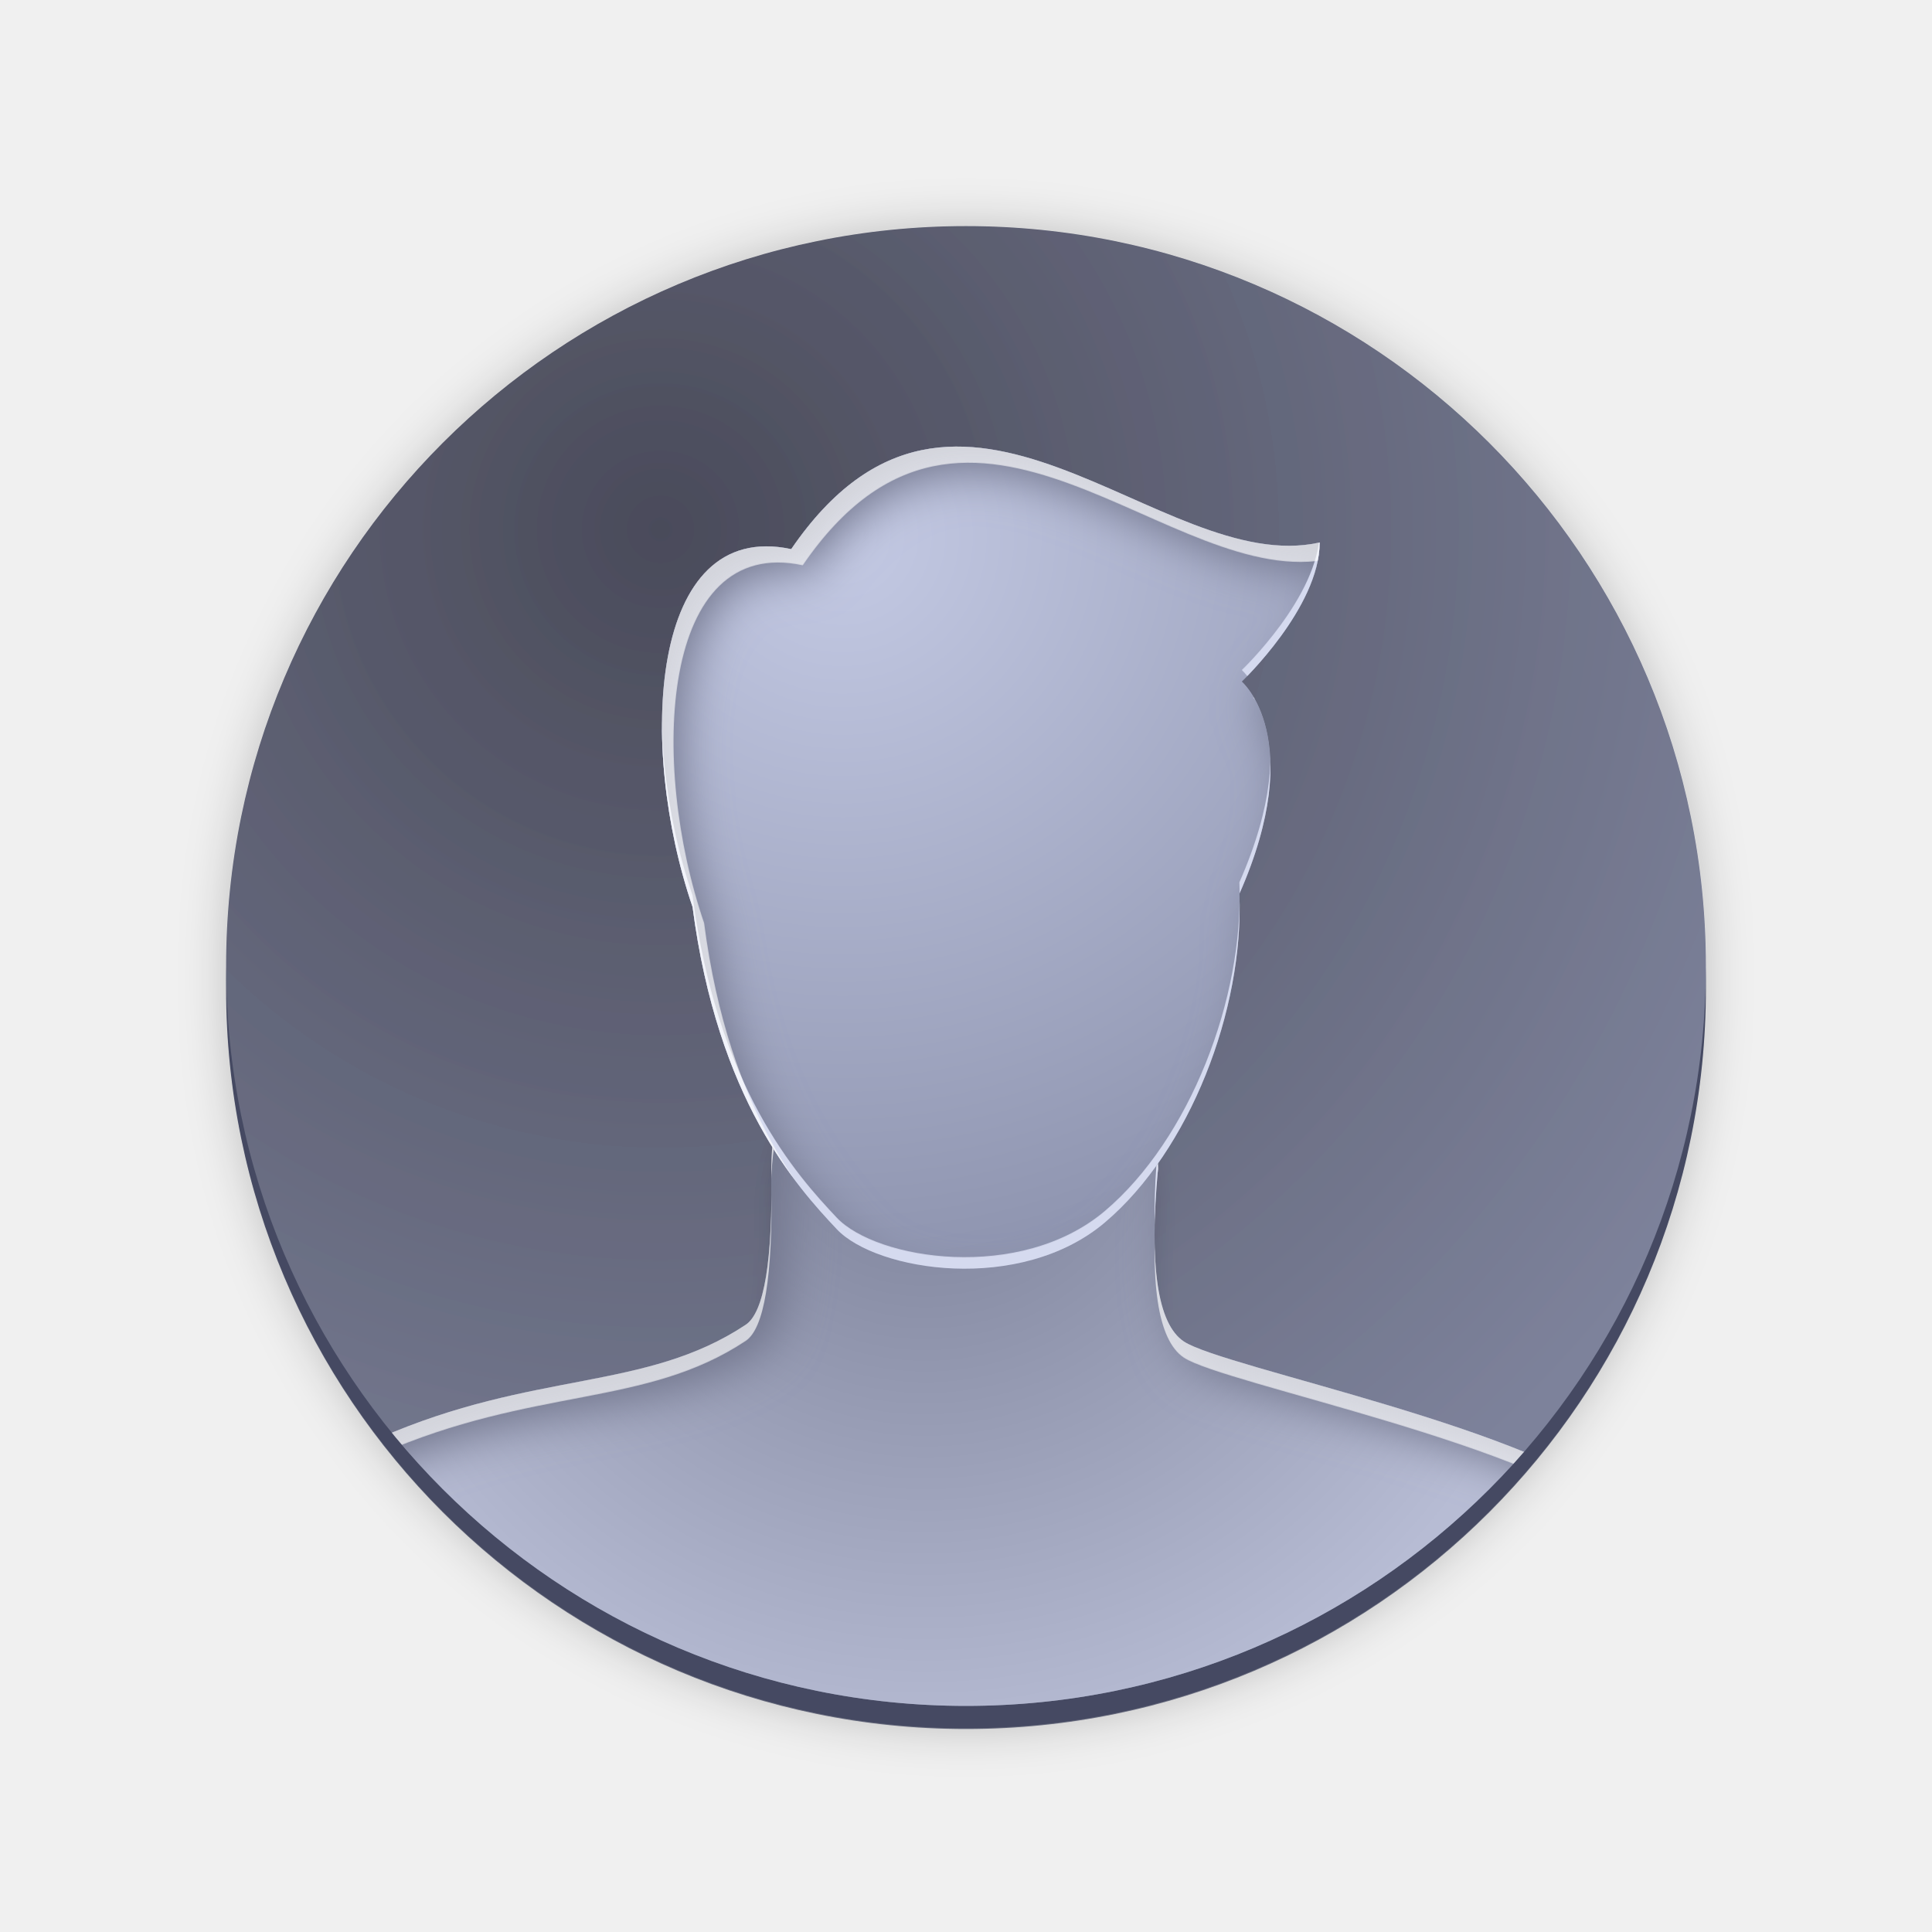
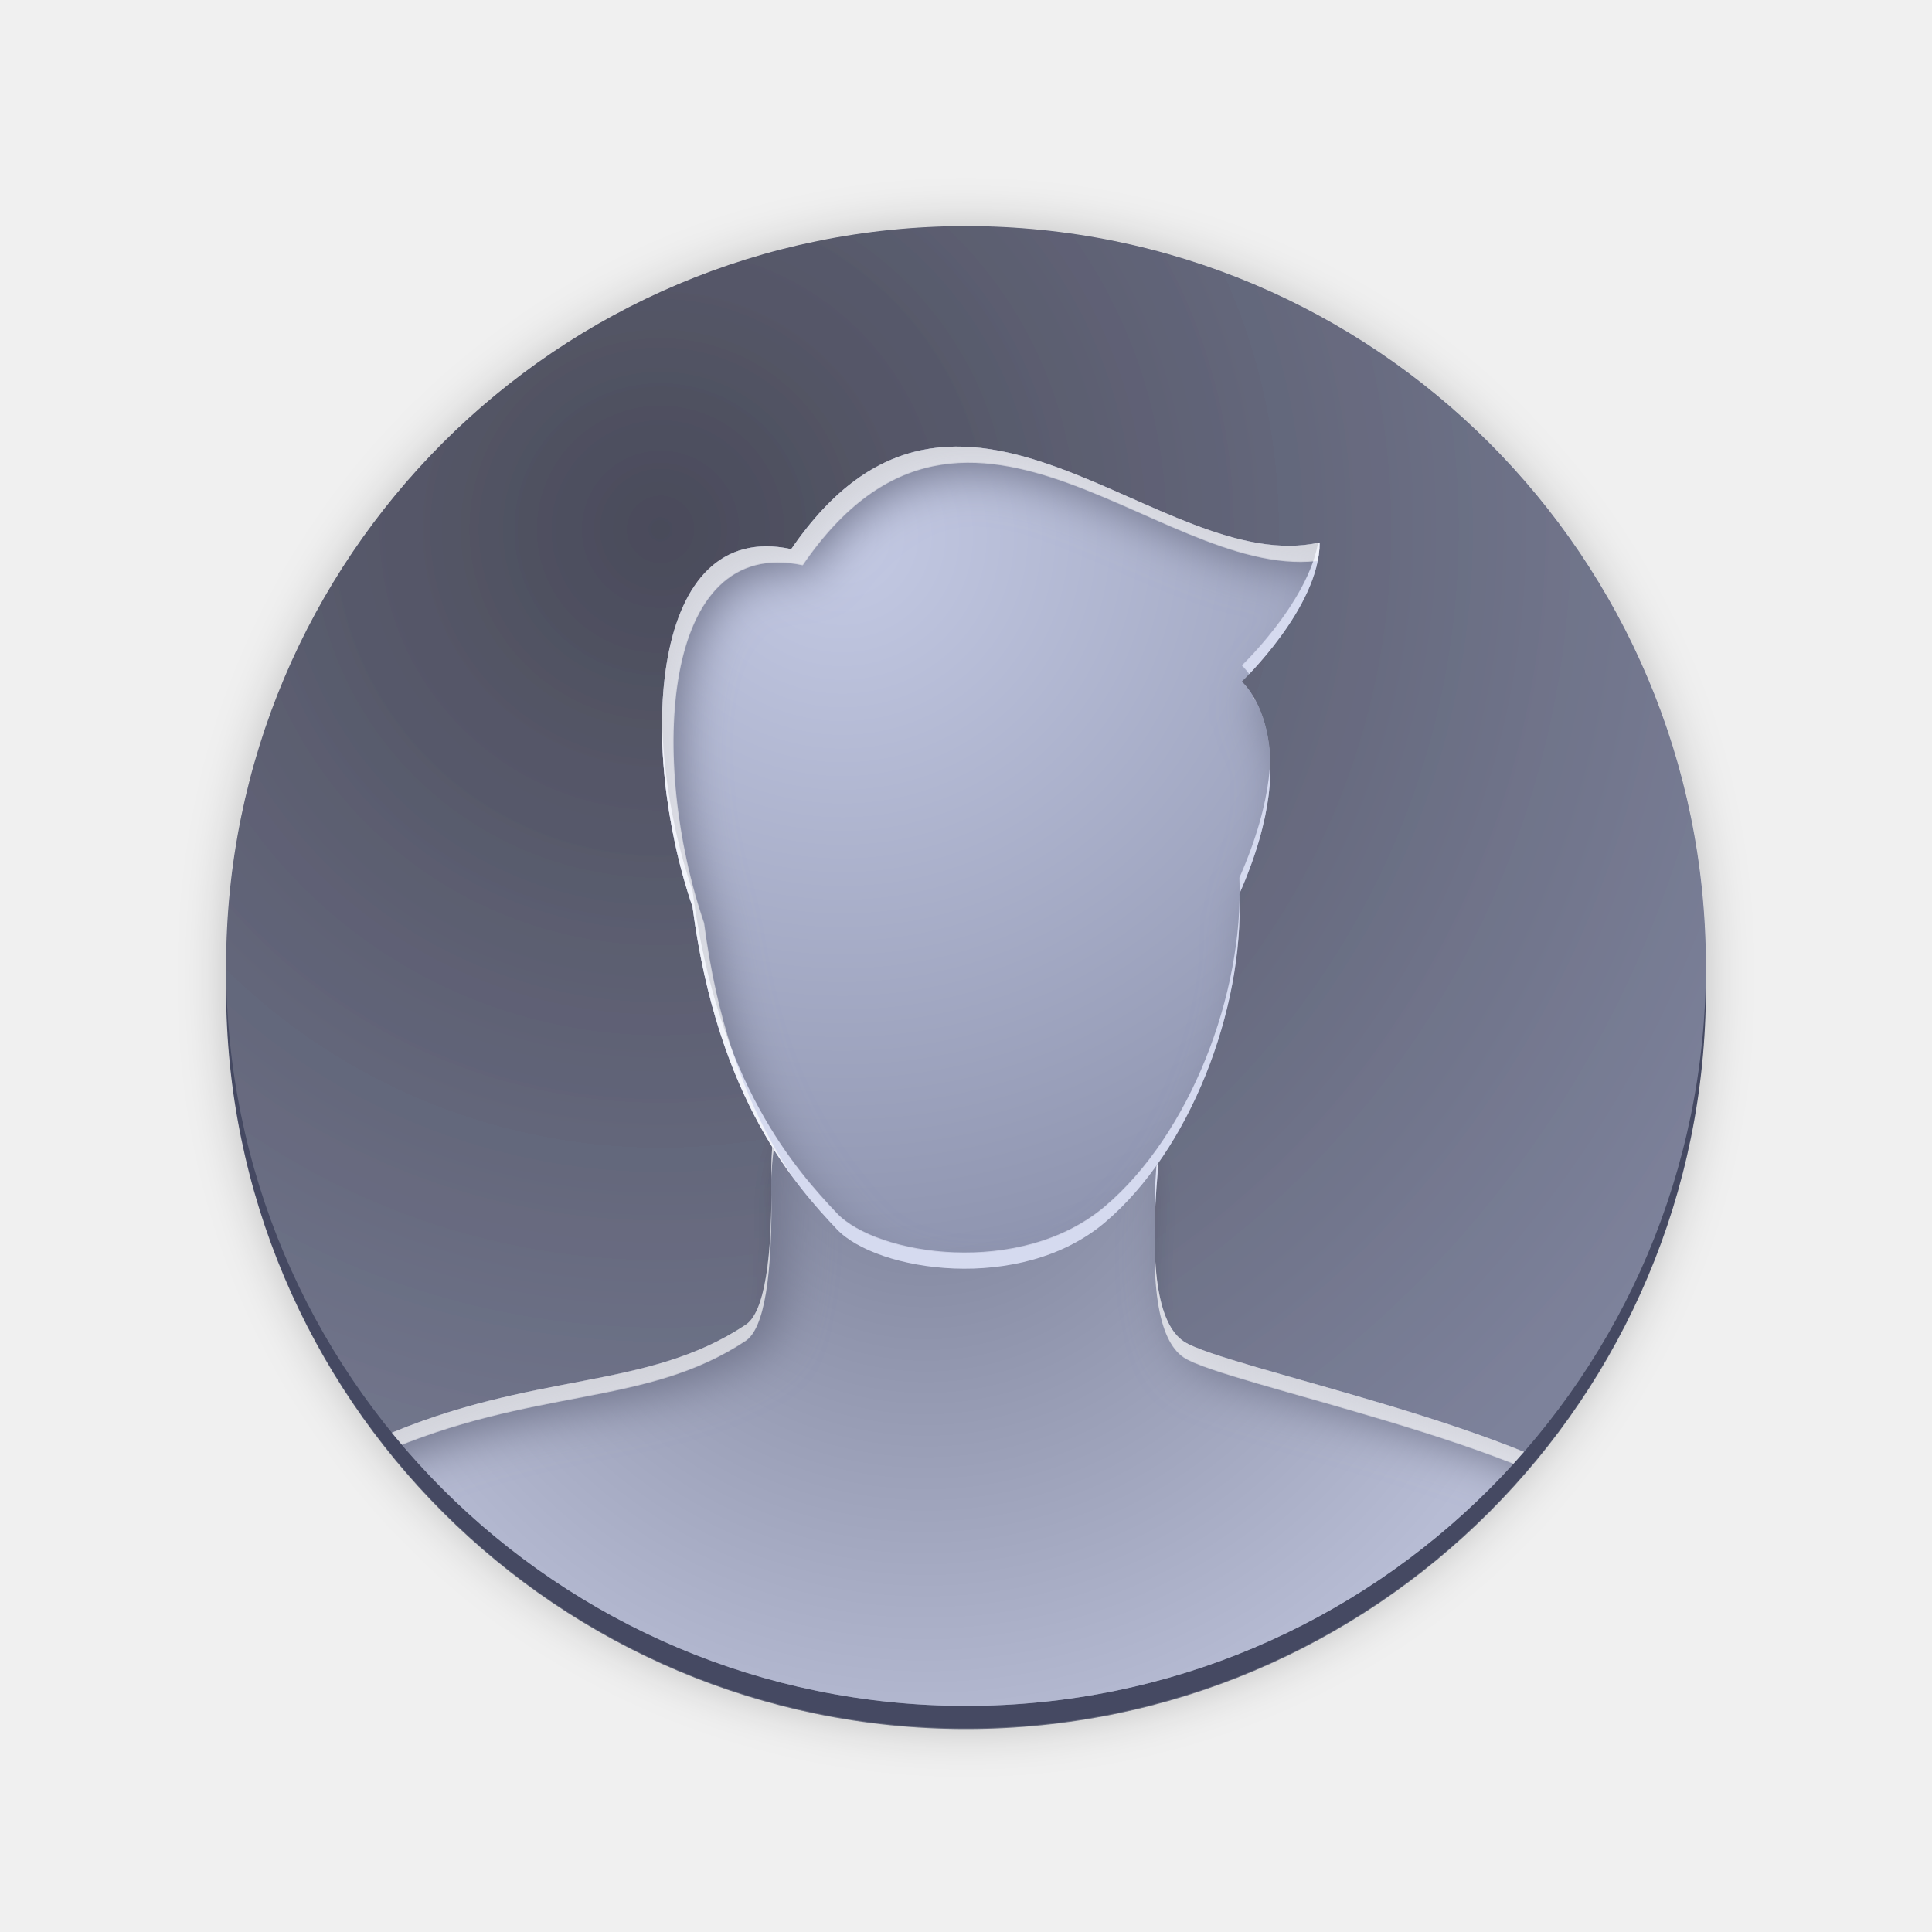
<svg xmlns="http://www.w3.org/2000/svg" xmlns:xlink="http://www.w3.org/1999/xlink" width="84px" height="84px" viewBox="0 0 84 84" version="1.1">
  <defs>
    <filter x="-6.2%" y="-6.2%" width="112.3%" height="112.8%" filterUnits="objectBoundingBox" id="filter-1">
      <feOffset dx="0" dy="0" in="SourceAlpha" result="shadowOffsetOuter1" />
      <feGaussianBlur stdDeviation="1" in="shadowOffsetOuter1" result="shadowBlurOuter1" />
      <feColorMatrix values="0 0 0 0 0   0 0 0 0 0   0 0 0 0 0  0 0 0 0.2 0" type="matrix" in="shadowBlurOuter1" result="shadowMatrixOuter1" />
      <feMerge>
        <feMergeNode in="shadowMatrixOuter1" />
        <feMergeNode in="SourceGraphic" />
      </feMerge>
    </filter>
    <radialGradient cx="29.493%" cy="20.686%" fx="29.493%" fy="20.686%" r="83.018%" id="radialGradient-2">
      <stop stop-color="#4A4B5A" offset="0%" />
      <stop stop-color="#7D829B" offset="100%" />
    </radialGradient>
    <circle id="path-3" cx="32.17" cy="32.17" r="32.17" />
    <filter x="-0.8%" y="-0.8%" width="101.6%" height="103.1%" filterUnits="objectBoundingBox" id="filter-5">
      <feOffset dx="0" dy="1" in="SourceAlpha" result="shadowOffsetOuter1" />
      <feColorMatrix values="0 0 0 0 0.271   0 0 0 0 0.291   0 0 0 0 0.383  0 0 0 1 0" type="matrix" in="shadowOffsetOuter1" />
    </filter>
    <radialGradient cx="47.535%" cy="10.075%" fx="47.535%" fy="10.075%" r="66.85%" gradientTransform="translate(0.47535,0.100748),scale(0.631579,1),rotate(90),translate(-0.47535,-0.100748)" id="radialGradient-6">
      <stop stop-color="#797E96" offset="0%" />
      <stop stop-color="#B7BCD4" offset="100%" />
    </radialGradient>
    <path d="M43.491,38.907 C42.354,38.146 41.98,35.647 42.368,31.41 C42.368,26.555 39.565,24.128 33.957,24.128 C28.35,24.128 25.551,26.555 25.559,31.41 C25.62,35.39 25.247,37.648 24.442,38.182 C20.073,41.081 15.255,40.158 8.527,43.101 C-0.461,47.032 0.004,65.676 0.004,65.676 C0.004,65.676 0.497,67.021 1.69,67.021 L65.87,67.021 C67.28,67.021 67.915,65.676 67.915,65.676 C67.915,56.716 66.121,49.603 62.622,46.176 C59.122,42.75 45.195,40.049 43.491,38.907 Z" id="path-7" />
    <filter x="-3.7%" y="-3.5%" width="107.4%" height="114.0%" filterUnits="objectBoundingBox" id="filter-8">
      <feOffset dx="0" dy="2" in="SourceAlpha" result="shadowOffsetOuter1" />
      <feGaussianBlur stdDeviation="0.5" in="shadowOffsetOuter1" result="shadowBlurOuter1" />
      <feComposite in="shadowBlurOuter1" in2="SourceAlpha" operator="out" result="shadowBlurOuter1" />
      <feColorMatrix values="0 0 0 0 0   0 0 0 0 0   0 0 0 0 0  0 0 0 0.107 0" type="matrix" in="shadowBlurOuter1" />
    </filter>
    <filter x="-3.7%" y="-3.5%" width="107.4%" height="114.0%" filterUnits="objectBoundingBox" id="filter-9">
      <feGaussianBlur stdDeviation="1" in="SourceAlpha" result="shadowBlurInner1" />
      <feOffset dx="0.7" dy="1" in="shadowBlurInner1" result="shadowOffsetInner1" />
      <feComposite in="shadowOffsetInner1" in2="SourceAlpha" operator="arithmetic" k2="-1" k3="1" result="shadowInnerInner1" />
      <feColorMatrix values="0 0 0 0 0.443   0 0 0 0 0.459   0 0 0 0 0.549  0 0 0 1 0" type="matrix" in="shadowInnerInner1" result="shadowMatrixInner1" />
      <feOffset dx="0" dy="-1" in="SourceAlpha" result="shadowOffsetInner2" />
      <feComposite in="shadowOffsetInner2" in2="SourceAlpha" operator="arithmetic" k2="-1" k3="1" result="shadowInnerInner2" />
      <feColorMatrix values="0 0 0 0 0.864   0 0 0 0 0.879   0 0 0 0 0.949  0 0 0 1 0" type="matrix" in="shadowInnerInner2" result="shadowMatrixInner2" />
      <feOffset dx="0" dy="0.7" in="SourceAlpha" result="shadowOffsetInner3" />
      <feComposite in="shadowOffsetInner3" in2="SourceAlpha" operator="arithmetic" k2="-1" k3="1" result="shadowInnerInner3" />
      <feColorMatrix values="0 0 0 0 1   0 0 0 0 1   0 0 0 0 1  0 0 0 0.675 0" type="matrix" in="shadowInnerInner3" result="shadowMatrixInner3" />
      <feMerge>
        <feMergeNode in="shadowMatrixInner1" />
        <feMergeNode in="shadowMatrixInner2" />
        <feMergeNode in="shadowMatrixInner3" />
      </feMerge>
    </filter>
    <radialGradient cx="27.705%" cy="10.68%" fx="27.705%" fy="10.68%" r="110.817%" gradientTransform="translate(0.277049,0.106803),scale(1,0.8),rotate(56.4456),translate(-0.277049,-0.106803)" id="radialGradient-10">
      <stop stop-color="#C4CAE4" offset="0%" />
      <stop stop-color="#8F95B0" offset="100%" />
    </radialGradient>
    <path d="M40.067,33.729 C43.747,30.607 46.109,24.499 45.908,19.445 C48.887,12.682 46.013,10.217 46.013,10.217 C46.013,10.217 49.398,6.993 49.398,4.169 C42.45,5.729 33.691,-6.16 26.422,4.458 C20.225,3.131 19.748,13.061 22.132,20.013 C23.222,28.394 26.673,32.19 28.401,34.025 C30.13,35.859 36.387,36.851 40.067,33.729 Z" id="path-11" />
    <filter x="-5.2%" y="-4.2%" width="110.5%" height="108.4%" filterUnits="objectBoundingBox" id="filter-12">
      <feGaussianBlur stdDeviation="1" in="SourceAlpha" result="shadowBlurInner1" />
      <feOffset dx="0.7" dy="1" in="shadowBlurInner1" result="shadowOffsetInner1" />
      <feComposite in="shadowOffsetInner1" in2="SourceAlpha" operator="arithmetic" k2="-1" k3="1" result="shadowInnerInner1" />
      <feColorMatrix values="0 0 0 0 0.443   0 0 0 0 0.459   0 0 0 0 0.549  0 0 0 1 0" type="matrix" in="shadowInnerInner1" result="shadowMatrixInner1" />
-       <feOffset dx="0" dy="-0.5" in="SourceAlpha" result="shadowOffsetInner2" />
+       <feOffset dx="0" dy="-0.7" in="SourceAlpha" result="shadowOffsetInner2" />
      <feComposite in="shadowOffsetInner2" in2="SourceAlpha" operator="arithmetic" k2="-1" k3="1" result="shadowInnerInner2" />
      <feColorMatrix values="0 0 0 0 0.837   0 0 0 0 0.854   0 0 0 0 0.936  0 0 0 1 0" type="matrix" in="shadowInnerInner2" result="shadowMatrixInner2" />
      <feOffset dx="0.5" dy="0.7" in="SourceAlpha" result="shadowOffsetInner3" />
      <feComposite in="shadowOffsetInner3" in2="SourceAlpha" operator="arithmetic" k2="-1" k3="1" result="shadowInnerInner3" />
      <feColorMatrix values="0 0 0 0 1   0 0 0 0 1   0 0 0 0 1  0 0 0 0.675 0" type="matrix" in="shadowInnerInner3" result="shadowMatrixInner3" />
      <feMerge>
        <feMergeNode in="shadowMatrixInner1" />
        <feMergeNode in="shadowMatrixInner2" />
        <feMergeNode in="shadowMatrixInner3" />
      </feMerge>
    </filter>
  </defs>
  <g id="设置中心/dcc_nav_accounts_84px" stroke="none" stroke-width="1" fill="none" fill-rule="evenodd">
    <g id="编组-2">
      <rect id="矩形" x="0" y="0" width="84" height="84" />
      <g id="编组-2备份" filter="url(#filter-1)" transform="translate(9.829787, 9.829787)">
        <mask id="mask-4" fill="white">
          <use xlink:href="#path-3" />
        </mask>
        <g id="蒙版">
          <use fill="black" fill-opacity="1" filter="url(#filter-5)" xlink:href="#path-3" />
          <use fill="url(#radialGradient-2)" fill-rule="evenodd" xlink:href="#path-3" />
        </g>
        <g id="编组" mask="url(#mask-4)" fill-rule="nonzero">
          <g transform="translate(-1.850844, 9.586529)">
            <g id="路径备份">
              <use fill="black" fill-opacity="1" filter="url(#filter-8)" xlink:href="#path-7" />
              <use fill="url(#radialGradient-6)" xlink:href="#path-7" />
              <use fill="black" fill-opacity="1" filter="url(#filter-9)" xlink:href="#path-7" />
            </g>
            <g id="路径">
              <use fill="url(#radialGradient-10)" xlink:href="#path-11" />
              <use fill="black" fill-opacity="1" filter="url(#filter-12)" xlink:href="#path-11" />
            </g>
          </g>
        </g>
      </g>
    </g>
  </g>
</svg>
